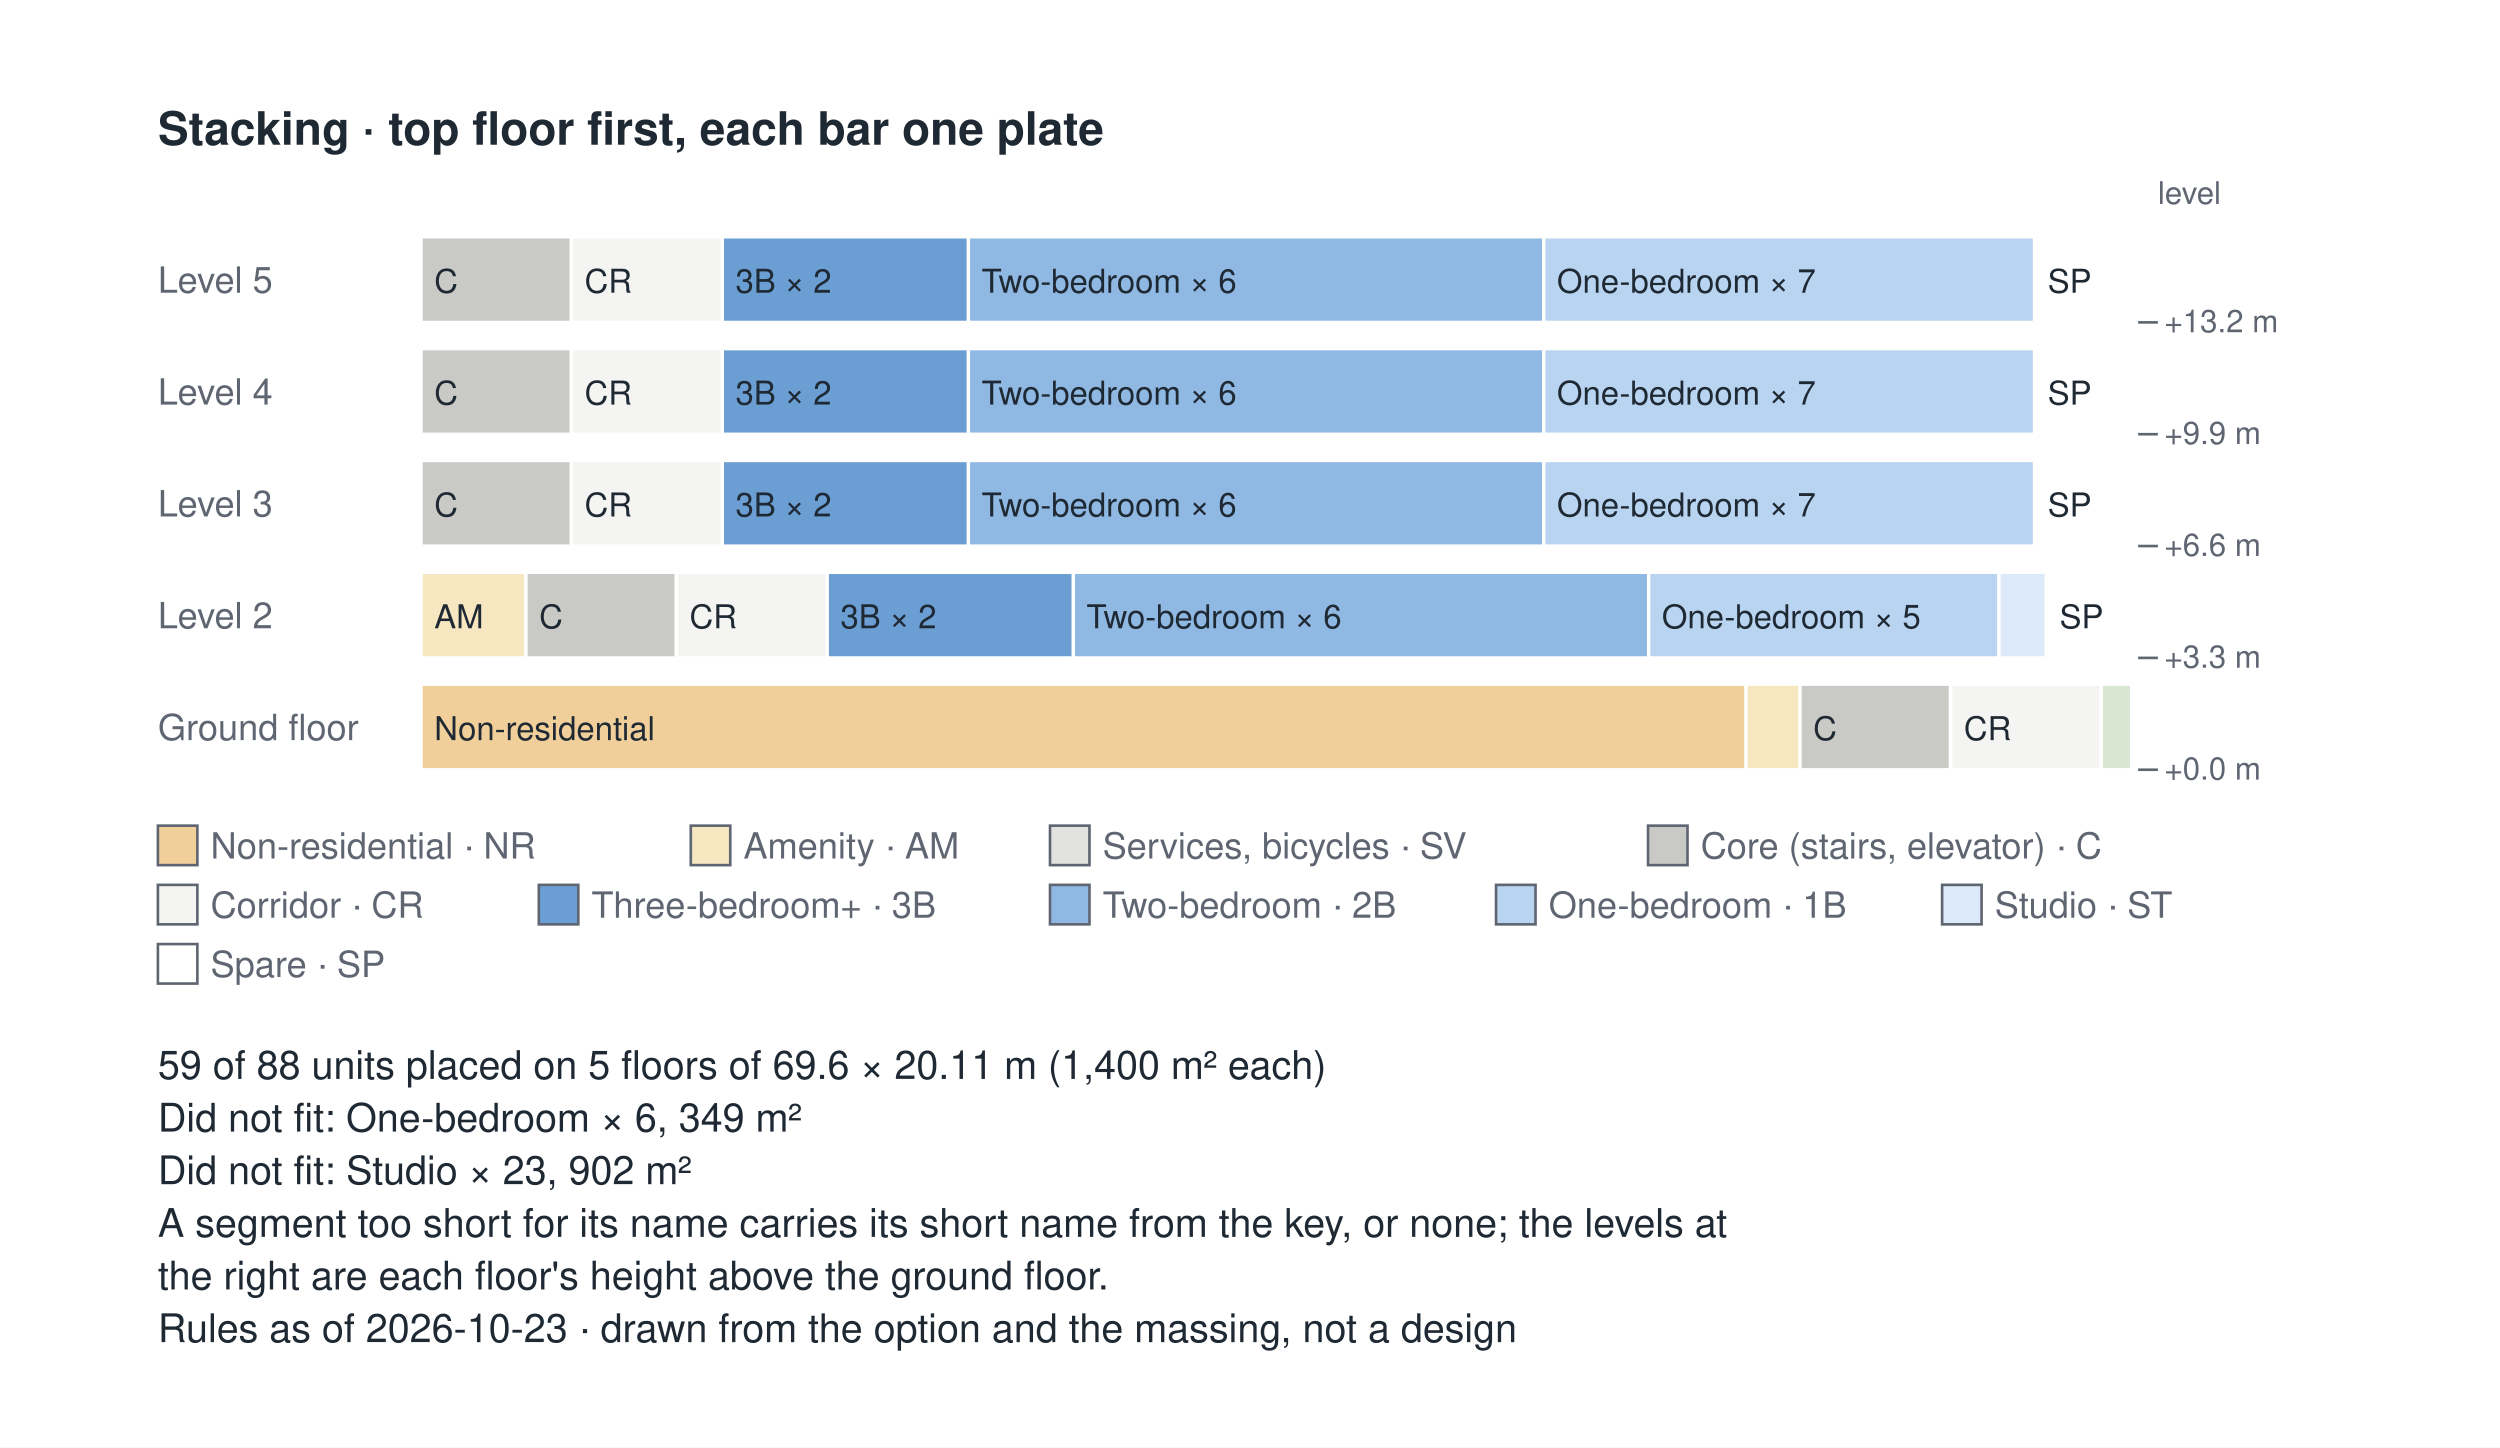
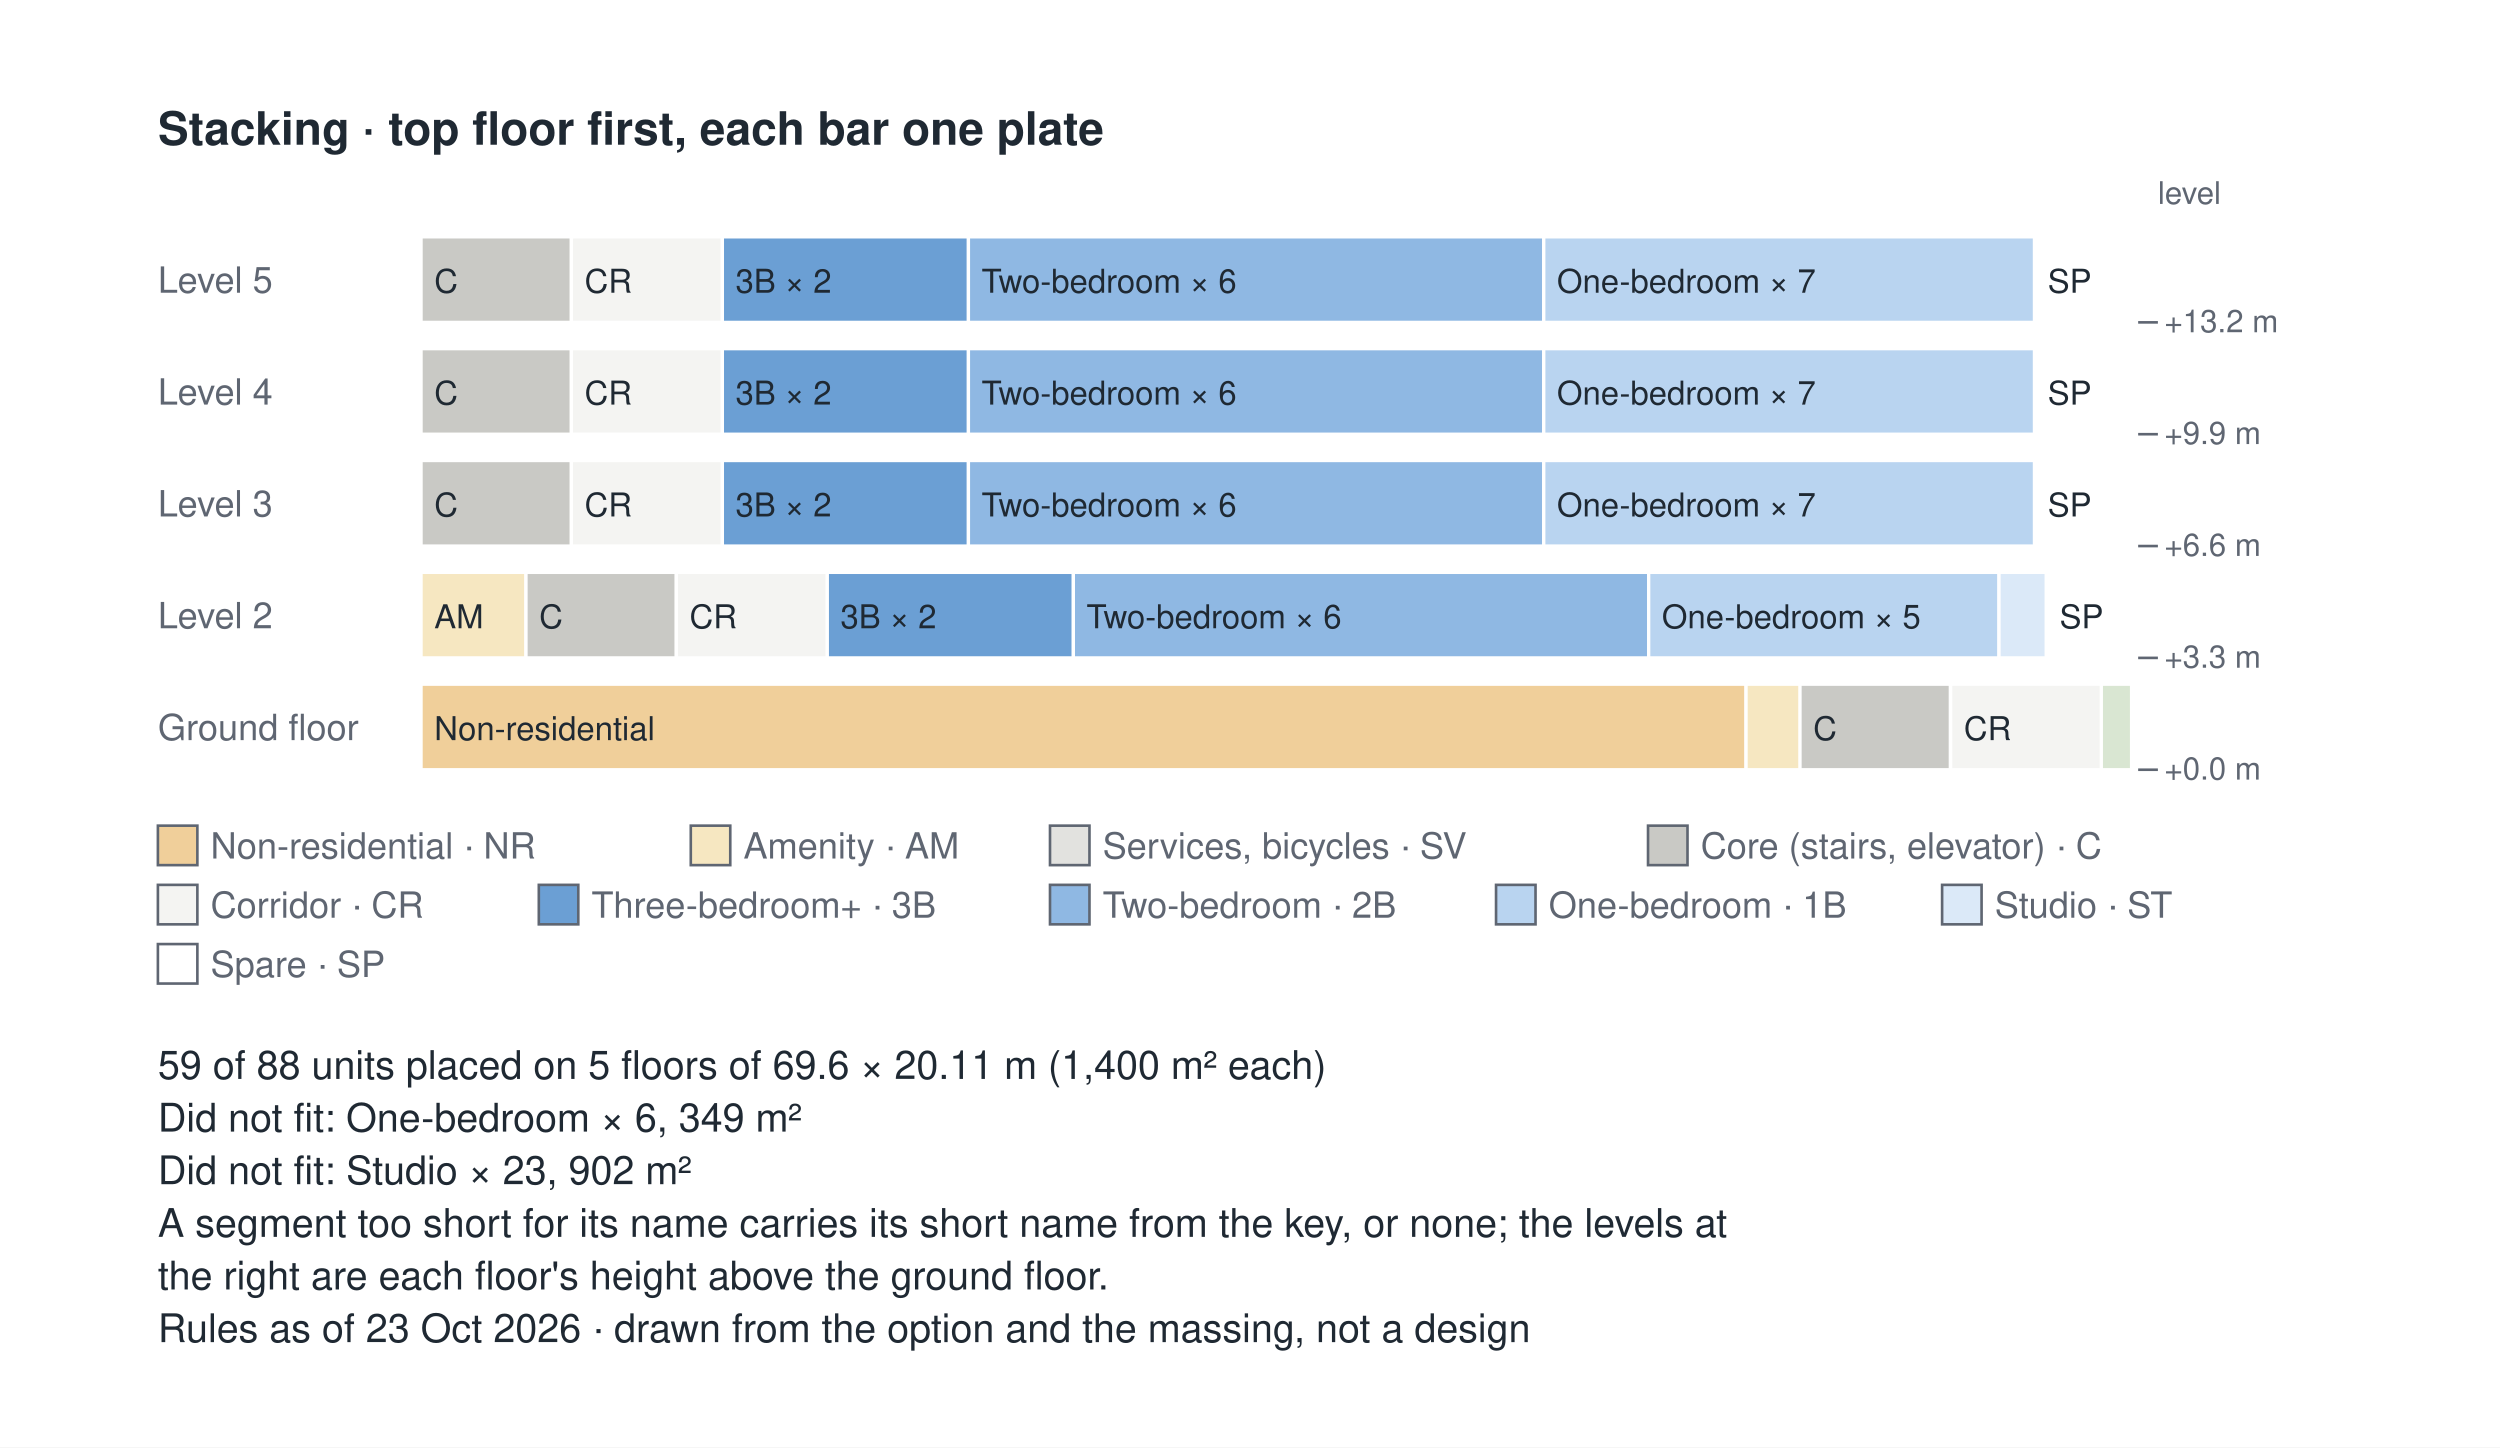
<svg xmlns="http://www.w3.org/2000/svg" width="760" height="440" viewBox="0 0 760 440" font-family="IBM Plex Sans, Helvetica, Arial, sans-serif" font-size="12" fill="#1f2933" role="img" aria-label="Stacking diagram">
  <rect width="100%" height="100%" fill="#ffffff" />
  <text x="48" y="44" font-size="14" font-weight="600">Stacking · top floor first, each bar one plate</text>
  <text x="656" y="62" font-size="9.5" fill="#5f6672">level</text>
  <text x="48" y="89.0" font-size="11" fill="#5f6672">Level 5</text>
  <rect x="128.0" y="72" width="45.7" height="26" fill="#c9c9c5" stroke="#ffffff" stroke-width="1" />
  <text x="132.0" y="89.0" font-size="10" fill="#1f2933">C</text>
  <rect x="173.7" y="72" width="45.9" height="26" fill="#f4f4f2" stroke="#ffffff" stroke-width="1" />
  <text x="177.7" y="89.0" font-size="10" fill="#1f2933">CR</text>
  <rect x="219.6" y="72" width="74.8" height="26" fill="#6b9fd4" stroke="#ffffff" stroke-width="1" />
  <text x="223.6" y="89.0" font-size="10" fill="#1f2933">3B × 2</text>
  <rect x="294.4" y="72" width="174.9" height="26" fill="#8fb8e3" stroke="#ffffff" stroke-width="1" />
  <text x="298.4" y="89.0" font-size="10" fill="#1f2933">Two-bedroom × 6</text>
  <rect x="469.3" y="72" width="149.2" height="26" fill="#b9d4f0" stroke="#ffffff" stroke-width="1" />
  <text x="473.3" y="89.0" font-size="10" fill="#1f2933">One-bedroom × 7</text>
  <rect x="618.5" y="72" width="29.5" height="26" fill="#ffffff" stroke="#ffffff" stroke-width="1" />
  <text x="622.5" y="89.0" font-size="10" fill="#1f2933">SP</text>
  <line x1="650" y1="98" x2="656" y2="98" stroke="#5f6672" stroke-width="0.8" />
  <text x="658" y="101.0" font-size="9.5" fill="#5f6672">+13.2 m</text>
  <text x="48" y="123.0" font-size="11" fill="#5f6672">Level 4</text>
  <rect x="128.0" y="106" width="45.7" height="26" fill="#c9c9c5" stroke="#ffffff" stroke-width="1" />
  <text x="132.0" y="123.0" font-size="10" fill="#1f2933">C</text>
  <rect x="173.7" y="106" width="45.9" height="26" fill="#f4f4f2" stroke="#ffffff" stroke-width="1" />
  <text x="177.7" y="123.0" font-size="10" fill="#1f2933">CR</text>
  <rect x="219.6" y="106" width="74.8" height="26" fill="#6b9fd4" stroke="#ffffff" stroke-width="1" />
  <text x="223.6" y="123.0" font-size="10" fill="#1f2933">3B × 2</text>
  <rect x="294.4" y="106" width="174.9" height="26" fill="#8fb8e3" stroke="#ffffff" stroke-width="1" />
  <text x="298.4" y="123.0" font-size="10" fill="#1f2933">Two-bedroom × 6</text>
  <rect x="469.3" y="106" width="149.2" height="26" fill="#b9d4f0" stroke="#ffffff" stroke-width="1" />
  <text x="473.3" y="123.0" font-size="10" fill="#1f2933">One-bedroom × 7</text>
  <rect x="618.5" y="106" width="29.5" height="26" fill="#ffffff" stroke="#ffffff" stroke-width="1" />
  <text x="622.5" y="123.0" font-size="10" fill="#1f2933">SP</text>
  <line x1="650" y1="132" x2="656" y2="132" stroke="#5f6672" stroke-width="0.8" />
  <text x="658" y="135.0" font-size="9.5" fill="#5f6672">+9.9 m</text>
  <text x="48" y="157.0" font-size="11" fill="#5f6672">Level 3</text>
  <rect x="128.0" y="140" width="45.7" height="26" fill="#c9c9c5" stroke="#ffffff" stroke-width="1" />
  <text x="132.0" y="157.0" font-size="10" fill="#1f2933">C</text>
  <rect x="173.7" y="140" width="45.9" height="26" fill="#f4f4f2" stroke="#ffffff" stroke-width="1" />
  <text x="177.7" y="157.0" font-size="10" fill="#1f2933">CR</text>
  <rect x="219.6" y="140" width="74.8" height="26" fill="#6b9fd4" stroke="#ffffff" stroke-width="1" />
  <text x="223.6" y="157.0" font-size="10" fill="#1f2933">3B × 2</text>
  <rect x="294.4" y="140" width="174.9" height="26" fill="#8fb8e3" stroke="#ffffff" stroke-width="1" />
  <text x="298.4" y="157.0" font-size="10" fill="#1f2933">Two-bedroom × 6</text>
  <rect x="469.3" y="140" width="149.2" height="26" fill="#b9d4f0" stroke="#ffffff" stroke-width="1" />
  <text x="473.3" y="157.0" font-size="10" fill="#1f2933">One-bedroom × 7</text>
  <rect x="618.5" y="140" width="29.5" height="26" fill="#ffffff" stroke="#ffffff" stroke-width="1" />
  <text x="622.5" y="157.0" font-size="10" fill="#1f2933">SP</text>
  <line x1="650" y1="166" x2="656" y2="166" stroke="#5f6672" stroke-width="0.8" />
  <text x="658" y="169.0" font-size="9.5" fill="#5f6672">+6.6 m</text>
  <text x="48" y="191.0" font-size="11" fill="#5f6672">Level 2</text>
  <rect x="128.0" y="174" width="31.9" height="26" fill="#f6e7c1" stroke="#ffffff" stroke-width="1" />
  <text x="132.0" y="191.0" font-size="10" fill="#1f2933">AM</text>
  <rect x="159.9" y="174" width="45.7" height="26" fill="#c9c9c5" stroke="#ffffff" stroke-width="1" />
  <text x="163.9" y="191.0" font-size="10" fill="#1f2933">C</text>
  <rect x="205.6" y="174" width="45.9" height="26" fill="#f4f4f2" stroke="#ffffff" stroke-width="1" />
  <text x="209.6" y="191.0" font-size="10" fill="#1f2933">CR</text>
  <rect x="251.5" y="174" width="74.8" height="26" fill="#6b9fd4" stroke="#ffffff" stroke-width="1" />
  <text x="255.5" y="191.0" font-size="10" fill="#1f2933">3B × 2</text>
  <rect x="326.3" y="174" width="174.9" height="26" fill="#8fb8e3" stroke="#ffffff" stroke-width="1" />
  <text x="330.3" y="191.0" font-size="10" fill="#1f2933">Two-bedroom × 6</text>
  <rect x="501.2" y="174" width="106.5" height="26" fill="#b9d4f0" stroke="#ffffff" stroke-width="1" />
  <text x="505.2" y="191.0" font-size="10" fill="#1f2933">One-bedroom × 5</text>
  <rect x="607.7" y="174" width="14.4" height="26" fill="#dbe9f8" stroke="#ffffff" stroke-width="1" />
  <rect x="622.1" y="174" width="25.9" height="26" fill="#ffffff" stroke="#ffffff" stroke-width="1" />
  <text x="626.1" y="191.0" font-size="10" fill="#1f2933">SP</text>
  <line x1="650" y1="200" x2="656" y2="200" stroke="#5f6672" stroke-width="0.8" />
  <text x="658" y="203.0" font-size="9.5" fill="#5f6672">+3.3 m</text>
  <text x="48" y="225.0" font-size="11" fill="#5f6672">Ground floor</text>
  <rect x="128.0" y="208" width="402.8" height="26" fill="#f0cf9a" stroke="#ffffff" stroke-width="1" />
  <text x="132.0" y="225.0" font-size="10" fill="#1f2933">Non-residential</text>
  <rect x="530.8" y="208" width="16.5" height="26" fill="#f6e7c1" stroke="#ffffff" stroke-width="1" />
  <rect x="547.2" y="208" width="45.7" height="26" fill="#c9c9c5" stroke="#ffffff" stroke-width="1" />
  <text x="551.2" y="225.0" font-size="10" fill="#1f2933">C</text>
  <rect x="593.0" y="208" width="45.9" height="26" fill="#f4f4f2" stroke="#ffffff" stroke-width="1" />
  <text x="597.0" y="225.0" font-size="10" fill="#1f2933">CR</text>
  <rect x="638.8" y="208" width="9.2" height="26" fill="#d9e6d2" stroke="#ffffff" stroke-width="1" />
  <line x1="650" y1="234" x2="656" y2="234" stroke="#5f6672" stroke-width="0.8" />
  <text x="658" y="237.0" font-size="9.5" fill="#5f6672">+0.0 m</text>
  <g transform="translate(0.0 260.0)">
    <rect x="48.0" y="-9.0" width="12" height="12" fill="#f0cf9a" stroke="#5f6672" stroke-width="0.8" />
    <text x="64.0" y="1.0" fill="#5f6672" font-size="11">Non-residential · NR</text>
    <rect x="210.0" y="-9.0" width="12" height="12" fill="#f6e7c1" stroke="#5f6672" stroke-width="0.8" />
    <text x="226.0" y="1.0" fill="#5f6672" font-size="11">Amenity · AM</text>
    <rect x="319.2" y="-9.0" width="12" height="12" fill="#e2e2df" stroke="#5f6672" stroke-width="0.8" />
    <text x="335.2" y="1.0" fill="#5f6672" font-size="11">Services, bicycles · SV</text>
    <rect x="501.0" y="-9.0" width="12" height="12" fill="#c9c9c5" stroke="#5f6672" stroke-width="0.8" />
    <text x="517.0" y="1.0" fill="#5f6672" font-size="11">Core (stairs, elevator) · C</text>
    <rect x="48.0" y="9.0" width="12" height="12" fill="#f4f4f2" stroke="#5f6672" stroke-width="0.8" />
    <text x="64.0" y="19.0" fill="#5f6672" font-size="11">Corridor · CR</text>
    <rect x="163.8" y="9.0" width="12" height="12" fill="#6b9fd4" stroke="#5f6672" stroke-width="0.8" />
    <text x="179.8" y="19.0" fill="#5f6672" font-size="11">Three-bedroom+ · 3B</text>
    <rect x="319.2" y="9.0" width="12" height="12" fill="#8fb8e3" stroke="#5f6672" stroke-width="0.8" />
    <text x="335.2" y="19.0" fill="#5f6672" font-size="11">Two-bedroom · 2B</text>
    <rect x="454.8" y="9.0" width="12" height="12" fill="#b9d4f0" stroke="#5f6672" stroke-width="0.8" />
    <text x="470.8" y="19.0" fill="#5f6672" font-size="11">One-bedroom · 1B</text>
    <rect x="590.4" y="9.0" width="12" height="12" fill="#dbe9f8" stroke="#5f6672" stroke-width="0.8" />
    <text x="606.4" y="19.0" fill="#5f6672" font-size="11">Studio · ST</text>
    <rect x="48.0" y="27.0" width="12" height="12" fill="#ffffff" stroke="#5f6672" stroke-width="0.8" />
    <text x="64.0" y="37.0" fill="#5f6672" font-size="11">Spare · SP</text>
  </g>
  <text x="48.0" y="328.0" font-size="12" fill="#1f2933">59 of 88 units placed on 5 floors of 69.6 × 20.11 m (1,400 m² each)</text>
  <text x="48.0" y="344.0" font-size="12" fill="#1f2933">Did not fit: One-bedroom × 6, 349 m²</text>
  <text x="48.0" y="360.0" font-size="12" fill="#1f2933">Did not fit: Studio × 23, 902 m²</text>
  <text x="48.0" y="376.0" font-size="12" fill="#1f2933">A segment too short for its name carries its short name from the key, or none; the levels at</text>
  <text x="48.0" y="392.0" font-size="12" fill="#1f2933">the right are each floor's height above the ground floor.</text>
-   <text x="48.0" y="408.0" font-size="12" fill="#1f2933">Rules as of 2026-10-23 · drawn from the option and the massing, not a design</text>
+   <text x="48.0" y="408.0" font-size="12" fill="#1f2933">Rules as of 23 Oct 2026 · drawn from the option and the massing, not a design</text>
</svg>
